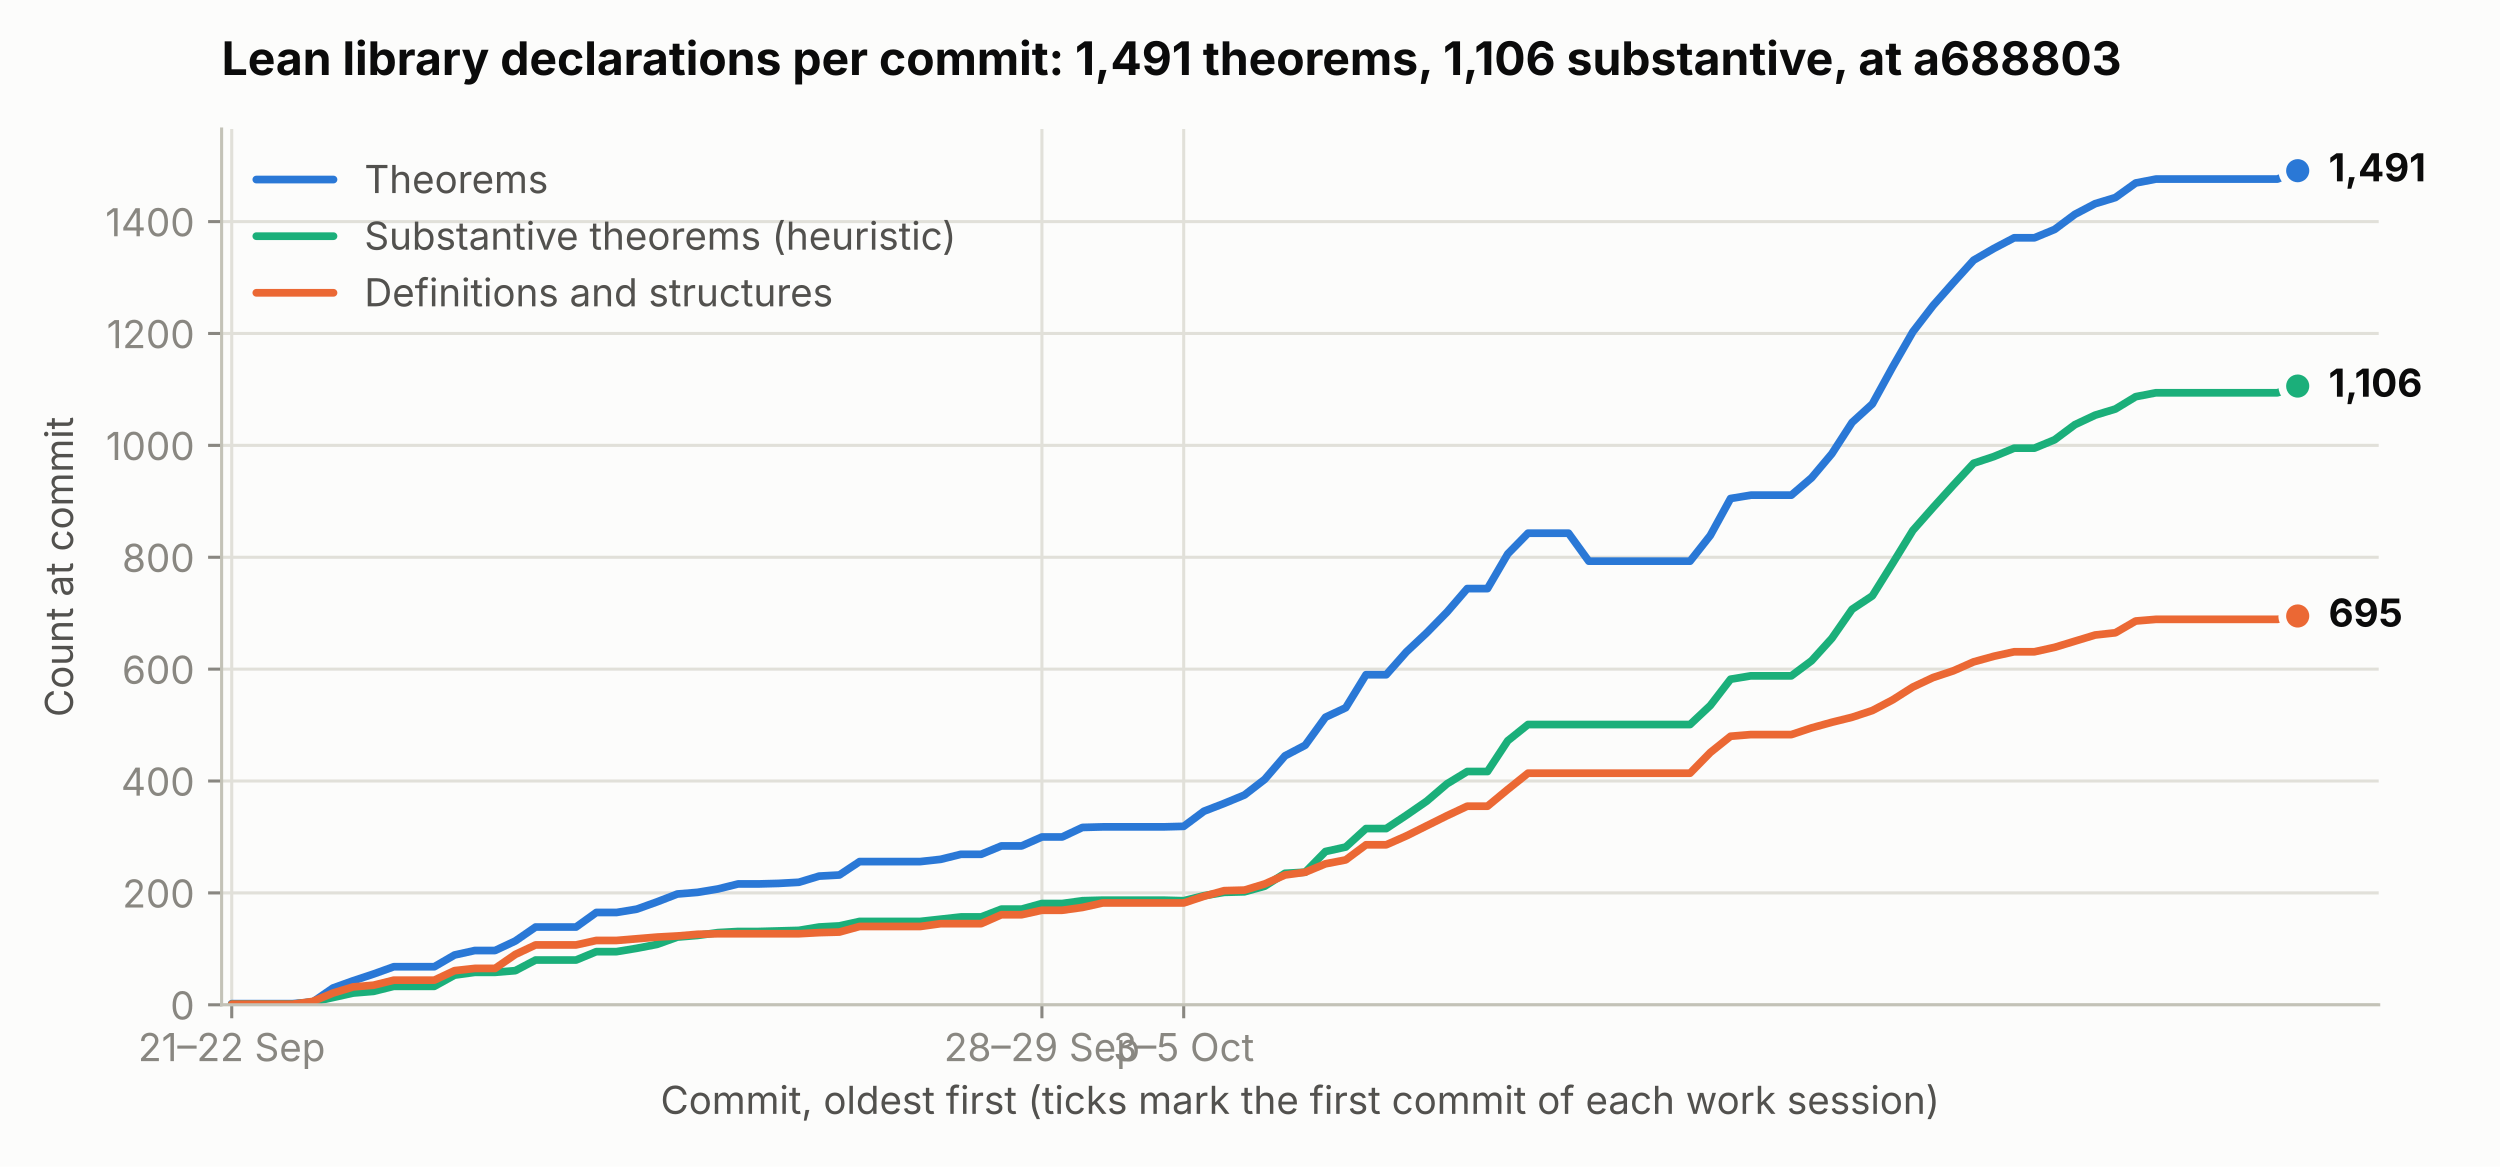
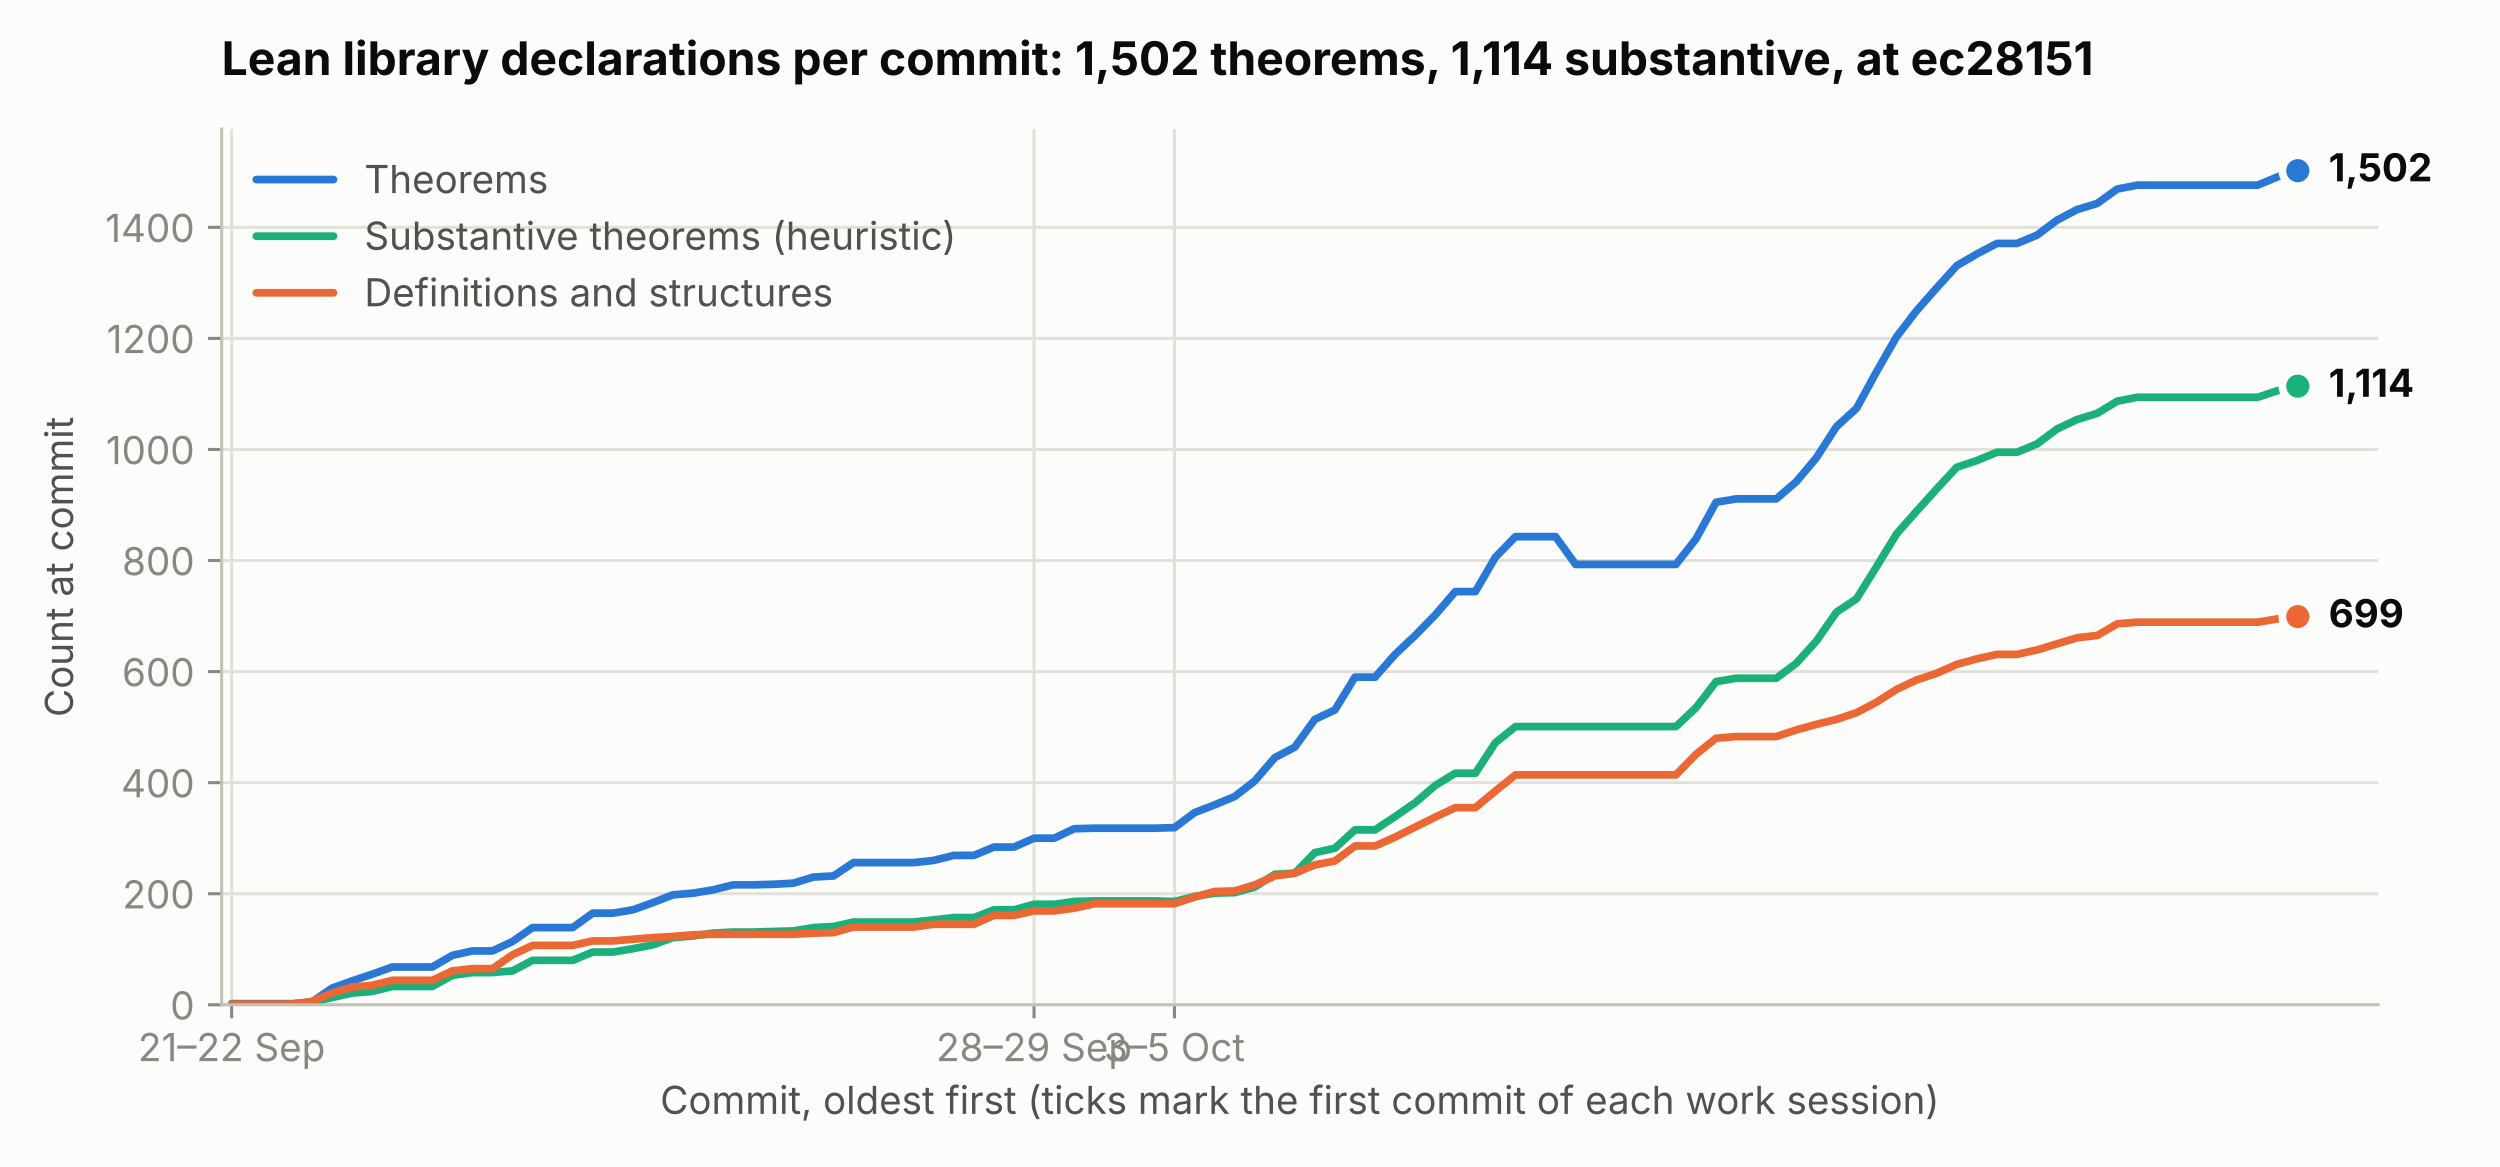
<svg xmlns="http://www.w3.org/2000/svg" xmlns:xlink="http://www.w3.org/1999/xlink" width="648pt" height="302.4pt" viewBox="0 0 648 302.4" version="1.1">
  <defs>
    <style type="text/css">*{stroke-linejoin: round; stroke-linecap: butt}</style>
  </defs>
  <g id="figure_1">
    <g id="patch_1">
      <path d="M 0 302.4 L 648 302.4 L 648 0 L 0 0 z " style="fill: #fcfcfb" />
    </g>
    <g id="axes_1">
      <g id="patch_2">
-         <path d="M 57.44 260.44 L 616.562 260.44 L 616.562 33.44 L 57.44 33.44 z " style="fill: #fcfcfb" />
+         <path d="M 57.44 260.44 L 616.387 260.44 L 616.387 33.44 L 57.44 33.44 z " style="fill: #fcfcfb" />
      </g>
      <g id="matplotlib.axis_1">
        <g id="xtick_1">
          <g id="line2d_1">
-             <path d="M 60.065 260.44 L 60.065 33.44 " clip-path="url(#pc390ce0aaa)" style="fill: none; stroke: #e1e0d9; stroke-width: 0.8; stroke-linecap: square" />
+             <path d="M 60.04 260.44 L 60.04 33.44 " clip-path="url(#pc59c4ed737)" style="fill: none; stroke: #e1e0d9; stroke-width: 0.8; stroke-linecap: square" />
          </g>
          <g id="line2d_2">
            <defs>
              <path id="m02e6627c96" d="M 0 0 L 0 3.5 " style="stroke: #898781; stroke-width: 0.8" />
            </defs>
            <g>
-               <use xlink:href="#m02e6627c96" x="60.065" y="260.44" style="fill: #898781; stroke: #898781; stroke-width: 0.8" />
+               <use xlink:href="#m02e6627c96" x="60.04" y="260.44" style="fill: #898781; stroke: #898781; stroke-width: 0.8" />
            </g>
          </g>
          <g id="text_1">
-             <text style="font-size: 10px; font-family: 'Inter', 'Helvetica Neue', 'Arial', 'DejaVu Sans', sans-serif; text-anchor: middle; fill: #898781" x="60.065" y="275.038" transform="rotate(-0 60.06499 275.0384)">21–22 Sep</text>
+             <text style="font-size: 10px; font-family: 'Inter', 'Helvetica Neue', 'Arial', 'DejaVu Sans', sans-serif; text-anchor: middle; fill: #898781" x="60.04" y="275.038" transform="rotate(-0 60.03975 275.0384)">21–22 Sep</text>
          </g>
        </g>
        <g id="xtick_2">
          <g id="line2d_3">
-             <path d="M 270.064 260.44 L 270.064 33.44 " clip-path="url(#pc390ce0aaa)" style="fill: none; stroke: #e1e0d9; stroke-width: 0.8; stroke-linecap: square" />
+             <path d="M 268.02 260.44 L 268.02 33.44 " clip-path="url(#pc59c4ed737)" style="fill: none; stroke: #e1e0d9; stroke-width: 0.8; stroke-linecap: square" />
          </g>
          <g id="line2d_4">
            <g>
-               <use xlink:href="#m02e6627c96" x="270.064" y="260.44" style="fill: #898781; stroke: #898781; stroke-width: 0.8" />
+               <use xlink:href="#m02e6627c96" x="268.02" y="260.44" style="fill: #898781; stroke: #898781; stroke-width: 0.8" />
            </g>
          </g>
          <g id="text_2">
-             <text style="font-size: 10px; font-family: 'Inter', 'Helvetica Neue', 'Arial', 'DejaVu Sans', sans-serif; text-anchor: middle; fill: #898781" x="270.064" y="275.038" transform="rotate(-0 270.0638 275.0384)">28–29 Sep</text>
+             <text style="font-size: 10px; font-family: 'Inter', 'Helvetica Neue', 'Arial', 'DejaVu Sans', sans-serif; text-anchor: middle; fill: #898781" x="268.02" y="275.038" transform="rotate(-0 268.0198 275.0384)">28–29 Sep</text>
          </g>
        </g>
        <g id="xtick_3">
          <g id="line2d_5">
-             <path d="M 306.814 260.44 L 306.814 33.44 " clip-path="url(#pc390ce0aaa)" style="fill: none; stroke: #e1e0d9; stroke-width: 0.8; stroke-linecap: square" />
+             <path d="M 304.416 260.44 L 304.416 33.44 " clip-path="url(#pc59c4ed737)" style="fill: none; stroke: #e1e0d9; stroke-width: 0.8; stroke-linecap: square" />
          </g>
          <g id="line2d_6">
            <g>
-               <use xlink:href="#m02e6627c96" x="306.814" y="260.44" style="fill: #898781; stroke: #898781; stroke-width: 0.8" />
+               <use xlink:href="#m02e6627c96" x="304.416" y="260.44" style="fill: #898781; stroke: #898781; stroke-width: 0.8" />
            </g>
          </g>
          <g id="text_3">
-             <text style="font-size: 10px; font-family: 'Inter', 'Helvetica Neue', 'Arial', 'DejaVu Sans', sans-serif; text-anchor: middle; fill: #898781" x="306.814" y="275.038" transform="rotate(-0 306.8136 275.0384)">3–5 Oct</text>
+             <text style="font-size: 10px; font-family: 'Inter', 'Helvetica Neue', 'Arial', 'DejaVu Sans', sans-serif; text-anchor: middle; fill: #898781" x="304.416" y="275.038" transform="rotate(-0 304.4164 275.0384)">3–5 Oct</text>
          </g>
        </g>
        <g id="text_4">
-           <text style="font-size: 10px; font-family: 'Inter', 'Helvetica Neue', 'Arial', 'DejaVu Sans', sans-serif; text-anchor: middle; fill: #52514e" x="337.001" y="288.717" transform="rotate(-0 337.001 288.7166)">Commit, oldest first (ticks mark the first commit of each work session)</text>
+           <text style="font-size: 10px; font-family: 'Inter', 'Helvetica Neue', 'Arial', 'DejaVu Sans', sans-serif; text-anchor: middle; fill: #52514e" x="336.913" y="288.717" transform="rotate(-0 336.9133 288.7166)">Commit, oldest first (ticks mark the first commit of each work session)</text>
        </g>
      </g>
      <g id="matplotlib.axis_2">
        <g id="ytick_1">
          <g id="line2d_7">
-             <path d="M 57.44 260.44 L 616.562 260.44 " clip-path="url(#pc390ce0aaa)" style="fill: none; stroke: #e1e0d9; stroke-width: 0.8; stroke-linecap: square" />
+             <path d="M 57.44 260.44 L 616.387 260.44 " clip-path="url(#pc59c4ed737)" style="fill: none; stroke: #e1e0d9; stroke-width: 0.8; stroke-linecap: square" />
          </g>
          <g id="line2d_8">
            <defs>
              <path id="mba09e6026b" d="M 0 0 L -3.5 0 " style="stroke: #898781; stroke-width: 0.8" />
            </defs>
            <g>
              <use xlink:href="#mba09e6026b" x="57.44" y="260.44" style="fill: #898781; stroke: #898781; stroke-width: 0.8" />
            </g>
          </g>
          <g id="text_5">
            <text style="font-size: 10px; font-family: 'Inter', 'Helvetica Neue', 'Arial', 'DejaVu Sans', sans-serif; text-anchor: end; fill: #898781" x="50.44" y="264.239" transform="rotate(-0 50.44 264.2392)">0</text>
          </g>
        </g>
        <g id="ytick_2">
          <g id="line2d_9">
-             <path d="M 57.44 231.44 L 616.562 231.44 " clip-path="url(#pc390ce0aaa)" style="fill: none; stroke: #e1e0d9; stroke-width: 0.8; stroke-linecap: square" />
+             <path d="M 57.44 231.652 L 616.387 231.652 " clip-path="url(#pc59c4ed737)" style="fill: none; stroke: #e1e0d9; stroke-width: 0.8; stroke-linecap: square" />
          </g>
          <g id="line2d_10">
            <g>
-               <use xlink:href="#mba09e6026b" x="57.44" y="231.44" style="fill: #898781; stroke: #898781; stroke-width: 0.8" />
+               <use xlink:href="#mba09e6026b" x="57.44" y="231.652" style="fill: #898781; stroke: #898781; stroke-width: 0.8" />
            </g>
          </g>
          <g id="text_6">
-             <text style="font-size: 10px; font-family: 'Inter', 'Helvetica Neue', 'Arial', 'DejaVu Sans', sans-serif; text-anchor: end; fill: #898781" x="50.44" y="235.239" transform="rotate(-0 50.44 235.2389)">200</text>
+             <text style="font-size: 10px; font-family: 'Inter', 'Helvetica Neue', 'Arial', 'DejaVu Sans', sans-serif; text-anchor: end; fill: #898781" x="50.44" y="235.451" transform="rotate(-0 50.44 235.4513)">200</text>
          </g>
        </g>
        <g id="ytick_3">
          <g id="line2d_11">
-             <path d="M 57.44 202.439 L 616.562 202.439 " clip-path="url(#pc390ce0aaa)" style="fill: none; stroke: #e1e0d9; stroke-width: 0.8; stroke-linecap: square" />
+             <path d="M 57.44 202.864 L 616.387 202.864 " clip-path="url(#pc59c4ed737)" style="fill: none; stroke: #e1e0d9; stroke-width: 0.8; stroke-linecap: square" />
          </g>
          <g id="line2d_12">
            <g>
-               <use xlink:href="#mba09e6026b" x="57.44" y="202.439" style="fill: #898781; stroke: #898781; stroke-width: 0.8" />
+               <use xlink:href="#mba09e6026b" x="57.44" y="202.864" style="fill: #898781; stroke: #898781; stroke-width: 0.8" />
            </g>
          </g>
          <g id="text_7">
-             <text style="font-size: 10px; font-family: 'Inter', 'Helvetica Neue', 'Arial', 'DejaVu Sans', sans-serif; text-anchor: end; fill: #898781" x="50.44" y="206.239" transform="rotate(-0 50.44 206.2386)">400</text>
+             <text style="font-size: 10px; font-family: 'Inter', 'Helvetica Neue', 'Arial', 'DejaVu Sans', sans-serif; text-anchor: end; fill: #898781" x="50.44" y="206.663" transform="rotate(-0 50.44 206.6634)">400</text>
          </g>
        </g>
        <g id="ytick_4">
          <g id="line2d_13">
-             <path d="M 57.44 173.439 L 616.562 173.439 " clip-path="url(#pc390ce0aaa)" style="fill: none; stroke: #e1e0d9; stroke-width: 0.8; stroke-linecap: square" />
+             <path d="M 57.44 174.076 L 616.387 174.076 " clip-path="url(#pc59c4ed737)" style="fill: none; stroke: #e1e0d9; stroke-width: 0.8; stroke-linecap: square" />
          </g>
          <g id="line2d_14">
            <g>
-               <use xlink:href="#mba09e6026b" x="57.44" y="173.439" style="fill: #898781; stroke: #898781; stroke-width: 0.8" />
+               <use xlink:href="#mba09e6026b" x="57.44" y="174.076" style="fill: #898781; stroke: #898781; stroke-width: 0.8" />
            </g>
          </g>
          <g id="text_8">
-             <text style="font-size: 10px; font-family: 'Inter', 'Helvetica Neue', 'Arial', 'DejaVu Sans', sans-serif; text-anchor: end; fill: #898781" x="50.44" y="177.238" transform="rotate(-0 50.44 177.2383)">600</text>
+             <text style="font-size: 10px; font-family: 'Inter', 'Helvetica Neue', 'Arial', 'DejaVu Sans', sans-serif; text-anchor: end; fill: #898781" x="50.44" y="177.875" transform="rotate(-0 50.44 177.8754)">600</text>
          </g>
        </g>
        <g id="ytick_5">
          <g id="line2d_15">
-             <path d="M 57.44 144.439 L 616.562 144.439 " clip-path="url(#pc390ce0aaa)" style="fill: none; stroke: #e1e0d9; stroke-width: 0.8; stroke-linecap: square" />
+             <path d="M 57.44 145.288 L 616.387 145.288 " clip-path="url(#pc59c4ed737)" style="fill: none; stroke: #e1e0d9; stroke-width: 0.8; stroke-linecap: square" />
          </g>
          <g id="line2d_16">
            <g>
-               <use xlink:href="#mba09e6026b" x="57.44" y="144.439" style="fill: #898781; stroke: #898781; stroke-width: 0.8" />
+               <use xlink:href="#mba09e6026b" x="57.44" y="145.288" style="fill: #898781; stroke: #898781; stroke-width: 0.8" />
            </g>
          </g>
          <g id="text_9">
-             <text style="font-size: 10px; font-family: 'Inter', 'Helvetica Neue', 'Arial', 'DejaVu Sans', sans-serif; text-anchor: end; fill: #898781" x="50.44" y="148.238" transform="rotate(-0 50.44 148.2379)">800</text>
+             <text style="font-size: 10px; font-family: 'Inter', 'Helvetica Neue', 'Arial', 'DejaVu Sans', sans-serif; text-anchor: end; fill: #898781" x="50.44" y="149.088" transform="rotate(-0 50.44 149.0875)">800</text>
          </g>
        </g>
        <g id="ytick_6">
          <g id="line2d_17">
-             <path d="M 57.44 115.438 L 616.562 115.438 " clip-path="url(#pc390ce0aaa)" style="fill: none; stroke: #e1e0d9; stroke-width: 0.8; stroke-linecap: square" />
+             <path d="M 57.44 116.5 L 616.387 116.5 " clip-path="url(#pc59c4ed737)" style="fill: none; stroke: #e1e0d9; stroke-width: 0.8; stroke-linecap: square" />
          </g>
          <g id="line2d_18">
            <g>
-               <use xlink:href="#mba09e6026b" x="57.44" y="115.438" style="fill: #898781; stroke: #898781; stroke-width: 0.8" />
+               <use xlink:href="#mba09e6026b" x="57.44" y="116.5" style="fill: #898781; stroke: #898781; stroke-width: 0.8" />
            </g>
          </g>
          <g id="text_10">
-             <text style="font-size: 10px; font-family: 'Inter', 'Helvetica Neue', 'Arial', 'DejaVu Sans', sans-serif; text-anchor: end; fill: #898781" x="50.44" y="119.238" transform="rotate(-0 50.44 119.2376)">1000</text>
+             <text style="font-size: 10px; font-family: 'Inter', 'Helvetica Neue', 'Arial', 'DejaVu Sans', sans-serif; text-anchor: end; fill: #898781" x="50.44" y="120.3" transform="rotate(-0 50.44 120.2996)">1000</text>
          </g>
        </g>
        <g id="ytick_7">
          <g id="line2d_19">
-             <path d="M 57.44 86.438 L 616.562 86.438 " clip-path="url(#pc390ce0aaa)" style="fill: none; stroke: #e1e0d9; stroke-width: 0.8; stroke-linecap: square" />
+             <path d="M 57.44 87.712 L 616.387 87.712 " clip-path="url(#pc59c4ed737)" style="fill: none; stroke: #e1e0d9; stroke-width: 0.8; stroke-linecap: square" />
          </g>
          <g id="line2d_20">
            <g>
-               <use xlink:href="#mba09e6026b" x="57.44" y="86.438" style="fill: #898781; stroke: #898781; stroke-width: 0.8" />
+               <use xlink:href="#mba09e6026b" x="57.44" y="87.712" style="fill: #898781; stroke: #898781; stroke-width: 0.8" />
            </g>
          </g>
          <g id="text_11">
-             <text style="font-size: 10px; font-family: 'Inter', 'Helvetica Neue', 'Arial', 'DejaVu Sans', sans-serif; text-anchor: end; fill: #898781" x="50.44" y="90.237" transform="rotate(-0 50.44 90.2373)">1200</text>
+             <text style="font-size: 10px; font-family: 'Inter', 'Helvetica Neue', 'Arial', 'DejaVu Sans', sans-serif; text-anchor: end; fill: #898781" x="50.44" y="91.512" transform="rotate(-0 50.44 91.51166)">1200</text>
          </g>
        </g>
        <g id="ytick_8">
          <g id="line2d_21">
-             <path d="M 57.44 57.438 L 616.562 57.438 " clip-path="url(#pc390ce0aaa)" style="fill: none; stroke: #e1e0d9; stroke-width: 0.8; stroke-linecap: square" />
+             <path d="M 57.44 58.925 L 616.387 58.925 " clip-path="url(#pc59c4ed737)" style="fill: none; stroke: #e1e0d9; stroke-width: 0.8; stroke-linecap: square" />
          </g>
          <g id="line2d_22">
            <g>
-               <use xlink:href="#mba09e6026b" x="57.44" y="57.438" style="fill: #898781; stroke: #898781; stroke-width: 0.8" />
+               <use xlink:href="#mba09e6026b" x="57.44" y="58.925" style="fill: #898781; stroke: #898781; stroke-width: 0.8" />
            </g>
          </g>
          <g id="text_12">
-             <text style="font-size: 10px; font-family: 'Inter', 'Helvetica Neue', 'Arial', 'DejaVu Sans', sans-serif; text-anchor: end; fill: #898781" x="50.44" y="61.237" transform="rotate(-0 50.44 61.23698)">1400</text>
+             <text style="font-size: 10px; font-family: 'Inter', 'Helvetica Neue', 'Arial', 'DejaVu Sans', sans-serif; text-anchor: end; fill: #898781" x="50.44" y="62.724" transform="rotate(-0 50.44 62.72373)">1400</text>
          </g>
        </g>
        <g id="text_13">
          <text style="font-size: 10px; font-family: 'Inter', 'Helvetica Neue', 'Arial', 'DejaVu Sans', sans-serif; text-anchor: middle; fill: #52514e" x="18.91" y="146.94" transform="rotate(-90 18.91031 146.94)">Count at commit</text>
        </g>
      </g>
      <g id="line2d_23">
-         <path d="M 60.065 260.15 L 65.315 260.15 L 70.565 260.15 L 75.815 260.15 L 81.065 259.715 L 86.315 256.09 L 91.565 254.205 L 96.815 252.465 L 102.065 250.58 L 107.315 250.58 L 112.565 250.58 L 117.815 247.535 L 123.065 246.375 L 128.315 246.375 L 133.565 243.91 L 138.815 240.285 L 144.065 240.285 L 149.315 240.285 L 154.564 236.515 L 159.814 236.515 L 165.064 235.645 L 170.314 233.76 L 175.564 231.73 L 180.814 231.295 L 186.064 230.425 L 191.314 229.12 L 196.564 229.12 L 201.814 228.975 L 207.064 228.685 L 212.314 227.09 L 217.564 226.8 L 222.814 223.32 L 228.064 223.32 L 233.314 223.32 L 238.564 223.32 L 243.814 222.74 L 249.064 221.435 L 254.314 221.435 L 259.564 219.26 L 264.814 219.26 L 270.064 216.94 L 275.314 216.94 L 280.564 214.474 L 285.814 214.329 L 291.064 214.329 L 296.314 214.329 L 301.564 214.329 L 306.814 214.184 L 312.064 210.269 L 317.314 208.239 L 322.564 206.064 L 327.814 202.004 L 333.064 195.914 L 338.313 193.159 L 343.563 185.909 L 348.813 183.444 L 354.063 174.889 L 359.313 174.889 L 364.563 168.944 L 369.813 164.014 L 375.063 158.649 L 380.313 152.559 L 385.563 152.559 L 390.813 143.569 L 396.063 138.204 L 401.313 138.204 L 406.563 138.204 L 411.813 145.454 L 417.063 145.454 L 422.313 145.454 L 427.563 145.454 L 432.813 145.454 L 438.063 145.454 L 443.313 138.784 L 448.563 129.214 L 453.813 128.344 L 459.063 128.344 L 464.313 128.344 L 469.563 123.848 L 474.813 117.613 L 480.063 109.493 L 485.313 104.708 L 490.563 95.138 L 495.813 86.003 L 501.063 79.188 L 506.313 73.243 L 511.563 67.443 L 516.813 64.398 L 522.062 61.643 L 527.312 61.643 L 532.562 59.468 L 537.812 55.553 L 543.062 52.798 L 548.312 51.203 L 553.562 47.433 L 558.812 46.418 L 564.062 46.418 L 569.312 46.418 L 574.562 46.418 L 579.812 46.418 L 585.062 46.418 L 590.312 46.418 L 595.562 44.243 " clip-path="url(#pc390ce0aaa)" style="fill: none; stroke: #2a78d6; stroke-width: 2; stroke-linecap: round" />
+         <path d="M 60.04 260.152 L 65.239 260.152 L 70.439 260.152 L 75.638 260.152 L 80.838 259.72 L 86.037 256.122 L 91.237 254.251 L 96.436 252.523 L 101.636 250.652 L 106.835 250.652 L 112.035 250.652 L 117.234 247.629 L 122.434 246.478 L 127.633 246.478 L 132.833 244.031 L 138.032 240.432 L 143.232 240.432 L 148.431 240.432 L 153.631 236.69 L 158.83 236.69 L 164.03 235.826 L 169.229 233.955 L 174.429 231.94 L 179.628 231.508 L 184.828 230.644 L 190.027 229.349 L 195.227 229.349 L 200.426 229.205 L 205.626 228.917 L 210.825 227.334 L 216.025 227.046 L 221.224 223.591 L 226.424 223.591 L 231.623 223.591 L 236.823 223.591 L 242.022 223.016 L 247.222 221.72 L 252.421 221.72 L 257.621 219.561 L 262.82 219.561 L 268.02 217.258 L 273.219 217.258 L 278.419 214.811 L 283.618 214.667 L 288.818 214.667 L 294.017 214.667 L 299.217 214.667 L 304.416 214.523 L 309.616 210.637 L 314.815 208.622 L 320.015 206.463 L 325.214 202.432 L 330.414 196.387 L 335.613 193.652 L 340.813 186.455 L 346.012 184.008 L 351.212 175.516 L 356.411 175.516 L 361.611 169.614 L 366.81 164.72 L 372.01 159.394 L 377.209 153.349 L 382.409 153.349 L 387.608 144.425 L 392.808 139.099 L 398.007 139.099 L 403.207 139.099 L 408.406 146.296 L 413.606 146.296 L 418.805 146.296 L 424.005 146.296 L 429.204 146.296 L 434.404 146.296 L 439.603 139.675 L 444.803 130.175 L 450.002 129.311 L 455.202 129.311 L 460.401 129.311 L 465.601 124.849 L 470.8 118.659 L 476 110.599 L 481.199 105.849 L 486.399 96.349 L 491.598 87.281 L 496.798 80.515 L 501.997 74.614 L 507.197 68.856 L 512.396 65.834 L 517.596 63.099 L 522.795 63.099 L 527.995 60.94 L 533.194 57.053 L 538.394 54.318 L 543.593 52.735 L 548.793 48.993 L 553.992 47.985 L 559.192 47.985 L 564.391 47.985 L 569.591 47.985 L 574.79 47.985 L 579.99 47.985 L 585.189 47.985 L 590.389 45.826 L 595.589 44.243 " clip-path="url(#pc59c4ed737)" style="fill: none; stroke: #2a78d6; stroke-width: 2; stroke-linecap: round" />
      </g>
      <g id="line2d_24">
        <defs>
          <path id="m0a6db412ab" d="M 0 4 C 1.061 4 2.078 3.579 2.828 2.828 C 3.579 2.078 4 1.061 4 0 C 4 -1.061 3.579 -2.078 2.828 -2.828 C 2.078 -3.579 1.061 -4 0 -4 C -1.061 -4 -2.078 -3.579 -2.828 -2.828 C -3.579 -2.078 -4 -1.061 -4 0 C -4 1.061 -3.579 2.078 -2.828 2.828 C -2.078 3.579 -1.061 4 0 4 z " style="stroke: #fcfcfb; stroke-width: 2" />
        </defs>
-         <g clip-path="url(#pc390ce0aaa)">
-           <use xlink:href="#m0a6db412ab" x="595.562" y="44.243" style="fill: #2a78d6; stroke: #fcfcfb; stroke-width: 2" />
+         <g clip-path="url(#pc59c4ed737)">
+           <use xlink:href="#m0a6db412ab" x="595.589" y="44.243" style="fill: #2a78d6; stroke: #fcfcfb; stroke-width: 2" />
        </g>
      </g>
      <g id="line2d_25">
-         <path d="M 60.065 260.295 L 65.315 260.295 L 70.565 260.295 L 75.815 260.295 L 81.065 259.715 L 86.315 258.555 L 91.565 257.395 L 96.815 256.96 L 102.065 255.655 L 107.315 255.655 L 112.565 255.655 L 117.815 252.755 L 123.065 252.03 L 128.315 252.03 L 133.565 251.595 L 138.815 248.84 L 144.065 248.84 L 149.315 248.84 L 154.564 246.665 L 159.814 246.665 L 165.064 245.795 L 170.314 244.78 L 175.564 242.895 L 180.814 242.46 L 186.064 241.735 L 191.314 241.445 L 196.564 241.445 L 201.814 241.3 L 207.064 241.155 L 212.314 240.285 L 217.564 239.995 L 222.814 238.835 L 228.064 238.835 L 233.314 238.835 L 238.564 238.835 L 243.814 238.255 L 249.064 237.675 L 254.314 237.675 L 259.564 235.645 L 264.814 235.645 L 270.064 234.195 L 275.314 234.195 L 280.564 233.47 L 285.814 233.325 L 291.064 233.325 L 296.314 233.325 L 301.564 233.325 L 306.814 233.47 L 312.064 232.165 L 317.314 231.295 L 322.564 231.15 L 327.814 229.7 L 333.064 226.365 L 338.313 226.075 L 343.563 220.71 L 348.813 219.55 L 354.063 214.764 L 359.313 214.764 L 364.563 211.284 L 369.813 207.659 L 375.063 203.164 L 380.313 199.974 L 385.563 199.974 L 390.813 191.999 L 396.063 187.794 L 401.313 187.794 L 406.563 187.794 L 411.813 187.794 L 417.063 187.794 L 422.313 187.794 L 427.563 187.794 L 432.813 187.794 L 438.063 187.794 L 443.313 182.864 L 448.563 176.049 L 453.813 175.179 L 459.063 175.179 L 464.313 175.179 L 469.563 171.264 L 474.813 165.464 L 480.063 157.924 L 485.313 154.444 L 490.563 146.034 L 495.813 137.479 L 501.063 131.534 L 506.313 125.734 L 511.563 120.078 L 516.813 118.338 L 522.062 116.163 L 527.312 116.163 L 532.562 113.988 L 537.812 110.073 L 543.062 107.608 L 548.312 106.013 L 553.562 102.823 L 558.812 101.808 L 564.062 101.808 L 569.312 101.808 L 574.562 101.808 L 579.812 101.808 L 585.062 101.808 L 590.312 101.808 L 595.562 100.068 " clip-path="url(#pc390ce0aaa)" style="fill: none; stroke: #1baf7a; stroke-width: 2; stroke-linecap: round" />
+         <path d="M 60.04 260.296 L 65.239 260.296 L 70.439 260.296 L 75.638 260.296 L 80.838 259.72 L 86.037 258.569 L 91.237 257.417 L 96.436 256.985 L 101.636 255.69 L 106.835 255.69 L 112.035 255.69 L 117.234 252.811 L 122.434 252.092 L 127.633 252.092 L 132.833 251.66 L 138.032 248.925 L 143.232 248.925 L 148.431 248.925 L 153.631 246.766 L 158.83 246.766 L 164.03 245.902 L 169.229 244.895 L 174.429 243.023 L 179.628 242.591 L 184.828 241.872 L 190.027 241.584 L 195.227 241.584 L 200.426 241.44 L 205.626 241.296 L 210.825 240.432 L 216.025 240.145 L 221.224 238.993 L 226.424 238.993 L 231.623 238.993 L 236.823 238.993 L 242.022 238.417 L 247.222 237.841 L 252.421 237.841 L 257.621 235.826 L 262.82 235.826 L 268.02 234.387 L 273.219 234.387 L 278.419 233.667 L 283.618 233.523 L 288.818 233.523 L 294.017 233.523 L 299.217 233.523 L 304.416 233.667 L 309.616 232.372 L 314.815 231.508 L 320.015 231.364 L 325.214 229.925 L 330.414 226.614 L 335.613 226.326 L 340.813 221.001 L 346.012 219.849 L 351.212 215.099 L 356.411 215.099 L 361.611 211.644 L 366.81 208.046 L 372.01 203.584 L 377.209 200.417 L 382.409 200.417 L 387.608 192.5 L 392.808 188.326 L 398.007 188.326 L 403.207 188.326 L 408.406 188.326 L 413.606 188.326 L 418.805 188.326 L 424.005 188.326 L 429.204 188.326 L 434.404 188.326 L 439.603 183.432 L 444.803 176.667 L 450.002 175.803 L 455.202 175.803 L 460.401 175.803 L 465.601 171.917 L 470.8 166.16 L 476 158.675 L 481.199 155.22 L 486.399 146.872 L 491.598 138.379 L 496.798 132.478 L 501.997 126.72 L 507.197 121.106 L 512.396 119.379 L 517.596 117.22 L 522.795 117.22 L 527.995 115.061 L 533.194 111.175 L 538.394 108.728 L 543.593 107.144 L 548.793 103.978 L 553.992 102.97 L 559.192 102.97 L 564.391 102.97 L 569.591 102.97 L 574.79 102.97 L 579.99 102.97 L 585.189 102.97 L 590.389 101.243 L 595.589 100.091 " clip-path="url(#pc59c4ed737)" style="fill: none; stroke: #1baf7a; stroke-width: 2; stroke-linecap: round" />
      </g>
      <g id="line2d_26">
        <defs>
          <path id="m3a7581996c" d="M 0 4 C 1.061 4 2.078 3.579 2.828 2.828 C 3.579 2.078 4 1.061 4 0 C 4 -1.061 3.579 -2.078 2.828 -2.828 C 2.078 -3.579 1.061 -4 0 -4 C -1.061 -4 -2.078 -3.579 -2.828 -2.828 C -3.579 -2.078 -4 -1.061 -4 0 C -4 1.061 -3.579 2.078 -2.828 2.828 C -2.078 3.579 -1.061 4 0 4 z " style="stroke: #fcfcfb; stroke-width: 2" />
        </defs>
-         <g clip-path="url(#pc390ce0aaa)">
-           <use xlink:href="#m3a7581996c" x="595.562" y="100.068" style="fill: #1baf7a; stroke: #fcfcfb; stroke-width: 2" />
+         <g clip-path="url(#pc59c4ed737)">
+           <use xlink:href="#m3a7581996c" x="595.589" y="100.091" style="fill: #1baf7a; stroke: #fcfcfb; stroke-width: 2" />
        </g>
      </g>
      <g id="line2d_27">
-         <path d="M 60.065 260.295 L 65.315 260.295 L 70.565 260.295 L 75.815 260.295 L 81.065 259.57 L 86.315 257.395 L 91.565 255.8 L 96.815 255.365 L 102.065 254.06 L 107.315 254.06 L 112.565 254.06 L 117.815 251.595 L 123.065 251.015 L 128.315 251.015 L 133.565 247.39 L 138.815 244.925 L 144.065 244.925 L 149.315 244.925 L 154.564 243.765 L 159.814 243.765 L 165.064 243.33 L 170.314 242.895 L 175.564 242.605 L 180.814 242.17 L 186.064 242.025 L 191.314 242.025 L 196.564 242.025 L 201.814 242.025 L 207.064 242.025 L 212.314 241.735 L 217.564 241.59 L 222.814 240.14 L 228.064 240.14 L 233.314 240.14 L 238.564 240.14 L 243.814 239.415 L 249.064 239.415 L 254.314 239.415 L 259.564 237.095 L 264.814 237.095 L 270.064 235.935 L 275.314 235.935 L 280.564 235.21 L 285.814 234.05 L 291.064 234.05 L 296.314 234.05 L 301.564 234.05 L 306.814 234.05 L 312.064 232.31 L 317.314 230.86 L 322.564 230.715 L 327.814 229.12 L 333.064 226.8 L 338.313 226.075 L 343.563 223.9 L 348.813 222.885 L 354.063 218.97 L 359.313 218.97 L 364.563 216.65 L 369.813 214.039 L 375.063 211.429 L 380.313 208.964 L 385.563 208.964 L 390.813 204.614 L 396.063 200.409 L 401.313 200.409 L 406.563 200.409 L 411.813 200.409 L 417.063 200.409 L 422.313 200.409 L 427.563 200.409 L 432.813 200.409 L 438.063 200.409 L 443.313 195.044 L 448.563 190.839 L 453.813 190.404 L 459.063 190.404 L 464.313 190.404 L 469.563 188.664 L 474.813 187.214 L 480.063 185.909 L 485.313 184.169 L 490.563 181.414 L 495.813 178.079 L 501.063 175.614 L 506.313 173.874 L 511.563 171.554 L 516.813 170.104 L 522.062 168.944 L 527.312 168.944 L 532.562 167.784 L 537.812 166.189 L 543.062 164.594 L 548.312 164.014 L 553.562 160.969 L 558.812 160.534 L 564.062 160.534 L 569.312 160.534 L 574.562 160.534 L 579.812 160.534 L 585.062 160.534 L 590.312 160.534 L 595.562 159.664 " clip-path="url(#pc390ce0aaa)" style="fill: none; stroke: #eb6834; stroke-width: 2; stroke-linecap: round" />
+         <path d="M 60.04 260.296 L 65.239 260.296 L 70.439 260.296 L 75.638 260.296 L 80.838 259.576 L 86.037 257.417 L 91.237 255.834 L 96.436 255.402 L 101.636 254.107 L 106.835 254.107 L 112.035 254.107 L 117.234 251.66 L 122.434 251.084 L 127.633 251.084 L 132.833 247.485 L 138.032 245.038 L 143.232 245.038 L 148.431 245.038 L 153.631 243.887 L 158.83 243.887 L 164.03 243.455 L 169.229 243.023 L 174.429 242.735 L 179.628 242.304 L 184.828 242.16 L 190.027 242.16 L 195.227 242.16 L 200.426 242.16 L 205.626 242.16 L 210.825 241.872 L 216.025 241.728 L 221.224 240.288 L 226.424 240.288 L 231.623 240.288 L 236.823 240.288 L 242.022 239.569 L 247.222 239.569 L 252.421 239.569 L 257.621 237.266 L 262.82 237.266 L 268.02 236.114 L 273.219 236.114 L 278.419 235.395 L 283.618 234.243 L 288.818 234.243 L 294.017 234.243 L 299.217 234.243 L 304.416 234.243 L 309.616 232.516 L 314.815 231.076 L 320.015 230.932 L 325.214 229.349 L 330.414 227.046 L 335.613 226.326 L 340.813 224.167 L 346.012 223.16 L 351.212 219.273 L 356.411 219.273 L 361.611 216.97 L 366.81 214.379 L 372.01 211.788 L 377.209 209.341 L 382.409 209.341 L 387.608 205.023 L 392.808 200.849 L 398.007 200.849 L 403.207 200.849 L 408.406 200.849 L 413.606 200.849 L 418.805 200.849 L 424.005 200.849 L 429.204 200.849 L 434.404 200.849 L 439.603 195.523 L 444.803 191.349 L 450.002 190.917 L 455.202 190.917 L 460.401 190.917 L 465.601 189.19 L 470.8 187.75 L 476 186.455 L 481.199 184.728 L 486.399 181.993 L 491.598 178.682 L 496.798 176.235 L 501.997 174.508 L 507.197 172.205 L 512.396 170.766 L 517.596 169.614 L 522.795 169.614 L 527.995 168.463 L 533.194 166.879 L 538.394 165.296 L 543.593 164.72 L 548.793 161.697 L 553.992 161.266 L 559.192 161.266 L 564.391 161.266 L 569.591 161.266 L 574.79 161.266 L 579.99 161.266 L 585.189 161.266 L 590.389 160.402 L 595.589 159.826 " clip-path="url(#pc59c4ed737)" style="fill: none; stroke: #eb6834; stroke-width: 2; stroke-linecap: round" />
      </g>
      <g id="line2d_28">
        <defs>
          <path id="mdf5fe9879e" d="M 0 4 C 1.061 4 2.078 3.579 2.828 2.828 C 3.579 2.078 4 1.061 4 0 C 4 -1.061 3.579 -2.078 2.828 -2.828 C 2.078 -3.579 1.061 -4 0 -4 C -1.061 -4 -2.078 -3.579 -2.828 -2.828 C -3.579 -2.078 -4 -1.061 -4 0 C -4 1.061 -3.579 2.078 -2.828 2.828 C -2.078 3.579 -1.061 4 0 4 z " style="stroke: #fcfcfb; stroke-width: 2" />
        </defs>
-         <g clip-path="url(#pc390ce0aaa)">
-           <use xlink:href="#mdf5fe9879e" x="595.562" y="159.664" style="fill: #eb6834; stroke: #fcfcfb; stroke-width: 2" />
+         <g clip-path="url(#pc59c4ed737)">
+           <use xlink:href="#mdf5fe9879e" x="595.589" y="159.826" style="fill: #eb6834; stroke: #fcfcfb; stroke-width: 2" />
        </g>
      </g>
      <g id="patch_3">
        <path d="M 57.44 260.44 L 57.44 33.44 " style="fill: none; stroke: #c3c2b7; stroke-width: 0.8; stroke-linejoin: miter; stroke-linecap: square" />
      </g>
      <g id="patch_4">
-         <path d="M 57.44 260.44 L 616.562 260.44 " style="fill: none; stroke: #c3c2b7; stroke-width: 0.8; stroke-linejoin: miter; stroke-linecap: square" />
+         <path d="M 57.44 260.44 L 616.387 260.44 " style="fill: none; stroke: #c3c2b7; stroke-width: 0.8; stroke-linejoin: miter; stroke-linecap: square" />
      </g>
      <g id="text_14">
-         <text style="font-weight: 700; font-size: 10px; font-family: 'Inter', 'Helvetica Neue', 'Arial', 'DejaVu Sans', sans-serif; text-anchor: start; fill: #0b0b0b" x="603.562" y="47.002" transform="rotate(-0 603.5621 47.00199)">1,491</text>
+         <text style="font-weight: 700; font-size: 10px; font-family: 'Inter', 'Helvetica Neue', 'Arial', 'DejaVu Sans', sans-serif; text-anchor: start; fill: #0b0b0b" x="603.589" y="47.002" transform="rotate(-0 603.5885 47.00205)">1,502</text>
      </g>
      <g id="text_15">
-         <text style="font-weight: 700; font-size: 10px; font-family: 'Inter', 'Helvetica Neue', 'Arial', 'DejaVu Sans', sans-serif; text-anchor: start; fill: #0b0b0b" x="603.562" y="102.828" transform="rotate(-0 603.5621 102.8276)">1,106</text>
+         <text style="font-weight: 700; font-size: 10px; font-family: 'Inter', 'Helvetica Neue', 'Arial', 'DejaVu Sans', sans-serif; text-anchor: start; fill: #0b0b0b" x="603.589" y="102.851" transform="rotate(-0 603.5885 102.8506)">1,114</text>
      </g>
      <g id="text_16">
-         <text style="font-weight: 700; font-size: 10px; font-family: 'Inter', 'Helvetica Neue', 'Arial', 'DejaVu Sans', sans-serif; text-anchor: start; fill: #0b0b0b" x="603.562" y="162.423" transform="rotate(-0 603.5621 162.4233)">695</text>
+         <text style="font-weight: 700; font-size: 10px; font-family: 'Inter', 'Helvetica Neue', 'Arial', 'DejaVu Sans', sans-serif; text-anchor: start; fill: #0b0b0b" x="603.589" y="162.586" transform="rotate(-0 603.5885 162.5856)">699</text>
      </g>
      <g id="text_17">
-         <text style="font-weight: 700; font-size: 12px; font-family: 'Inter', 'Helvetica Neue', 'Arial', 'DejaVu Sans', sans-serif; text-anchor: start; fill: #0b0b0b" x="57.44" y="19.44" transform="rotate(-0 57.44 19.44)">Lean library declarations per commit: 1,491 theorems, 1,106 substantive, at a688803</text>
+         <text style="font-weight: 700; font-size: 12px; font-family: 'Inter', 'Helvetica Neue', 'Arial', 'DejaVu Sans', sans-serif; text-anchor: start; fill: #0b0b0b" x="57.44" y="19.44" transform="rotate(-0 57.44 19.44)">Lean library declarations per commit: 1,502 theorems, 1,114 substantive, at ec28151</text>
      </g>
      <g id="legend_1">
        <g id="line2d_29">
          <path d="M 66.44 46.538 L 76.44 46.538 L 86.44 46.538 " style="fill: none; stroke: #2a78d6; stroke-width: 2; stroke-linecap: round" />
        </g>
        <g id="text_18">
          <text style="font-size: 10px; font-family: 'Inter', 'Helvetica Neue', 'Arial', 'DejaVu Sans', sans-serif; text-anchor: start; fill: #52514e" x="94.44" y="50.038" transform="rotate(-0 94.44 50.03844)">Theorems</text>
        </g>
        <g id="line2d_30">
          <path d="M 66.44 61.217 L 76.44 61.217 L 86.44 61.217 " style="fill: none; stroke: #1baf7a; stroke-width: 2; stroke-linecap: round" />
        </g>
        <g id="text_19">
          <text style="font-size: 10px; font-family: 'Inter', 'Helvetica Neue', 'Arial', 'DejaVu Sans', sans-serif; text-anchor: start; fill: #52514e" x="94.44" y="64.717" transform="rotate(-0 94.44 64.71656)">Substantive theorems (heuristic)</text>
        </g>
        <g id="line2d_31">
          <path d="M 66.44 75.895 L 76.44 75.895 L 86.44 75.895 " style="fill: none; stroke: #eb6834; stroke-width: 2; stroke-linecap: round" />
        </g>
        <g id="text_20">
          <text style="font-size: 10px; font-family: 'Inter', 'Helvetica Neue', 'Arial', 'DejaVu Sans', sans-serif; text-anchor: start; fill: #52514e" x="94.44" y="79.395" transform="rotate(-0 94.44 79.39469)">Definitions and structures</text>
        </g>
      </g>
    </g>
  </g>
  <defs>
-     <clipPath id="pc390ce0aaa">
-       <rect x="57.44" y="33.44" width="559.122" height="227" />
+     <clipPath id="pc59c4ed737">
+       <rect x="57.44" y="33.44" width="558.947" height="227" />
    </clipPath>
  </defs>
</svg>
